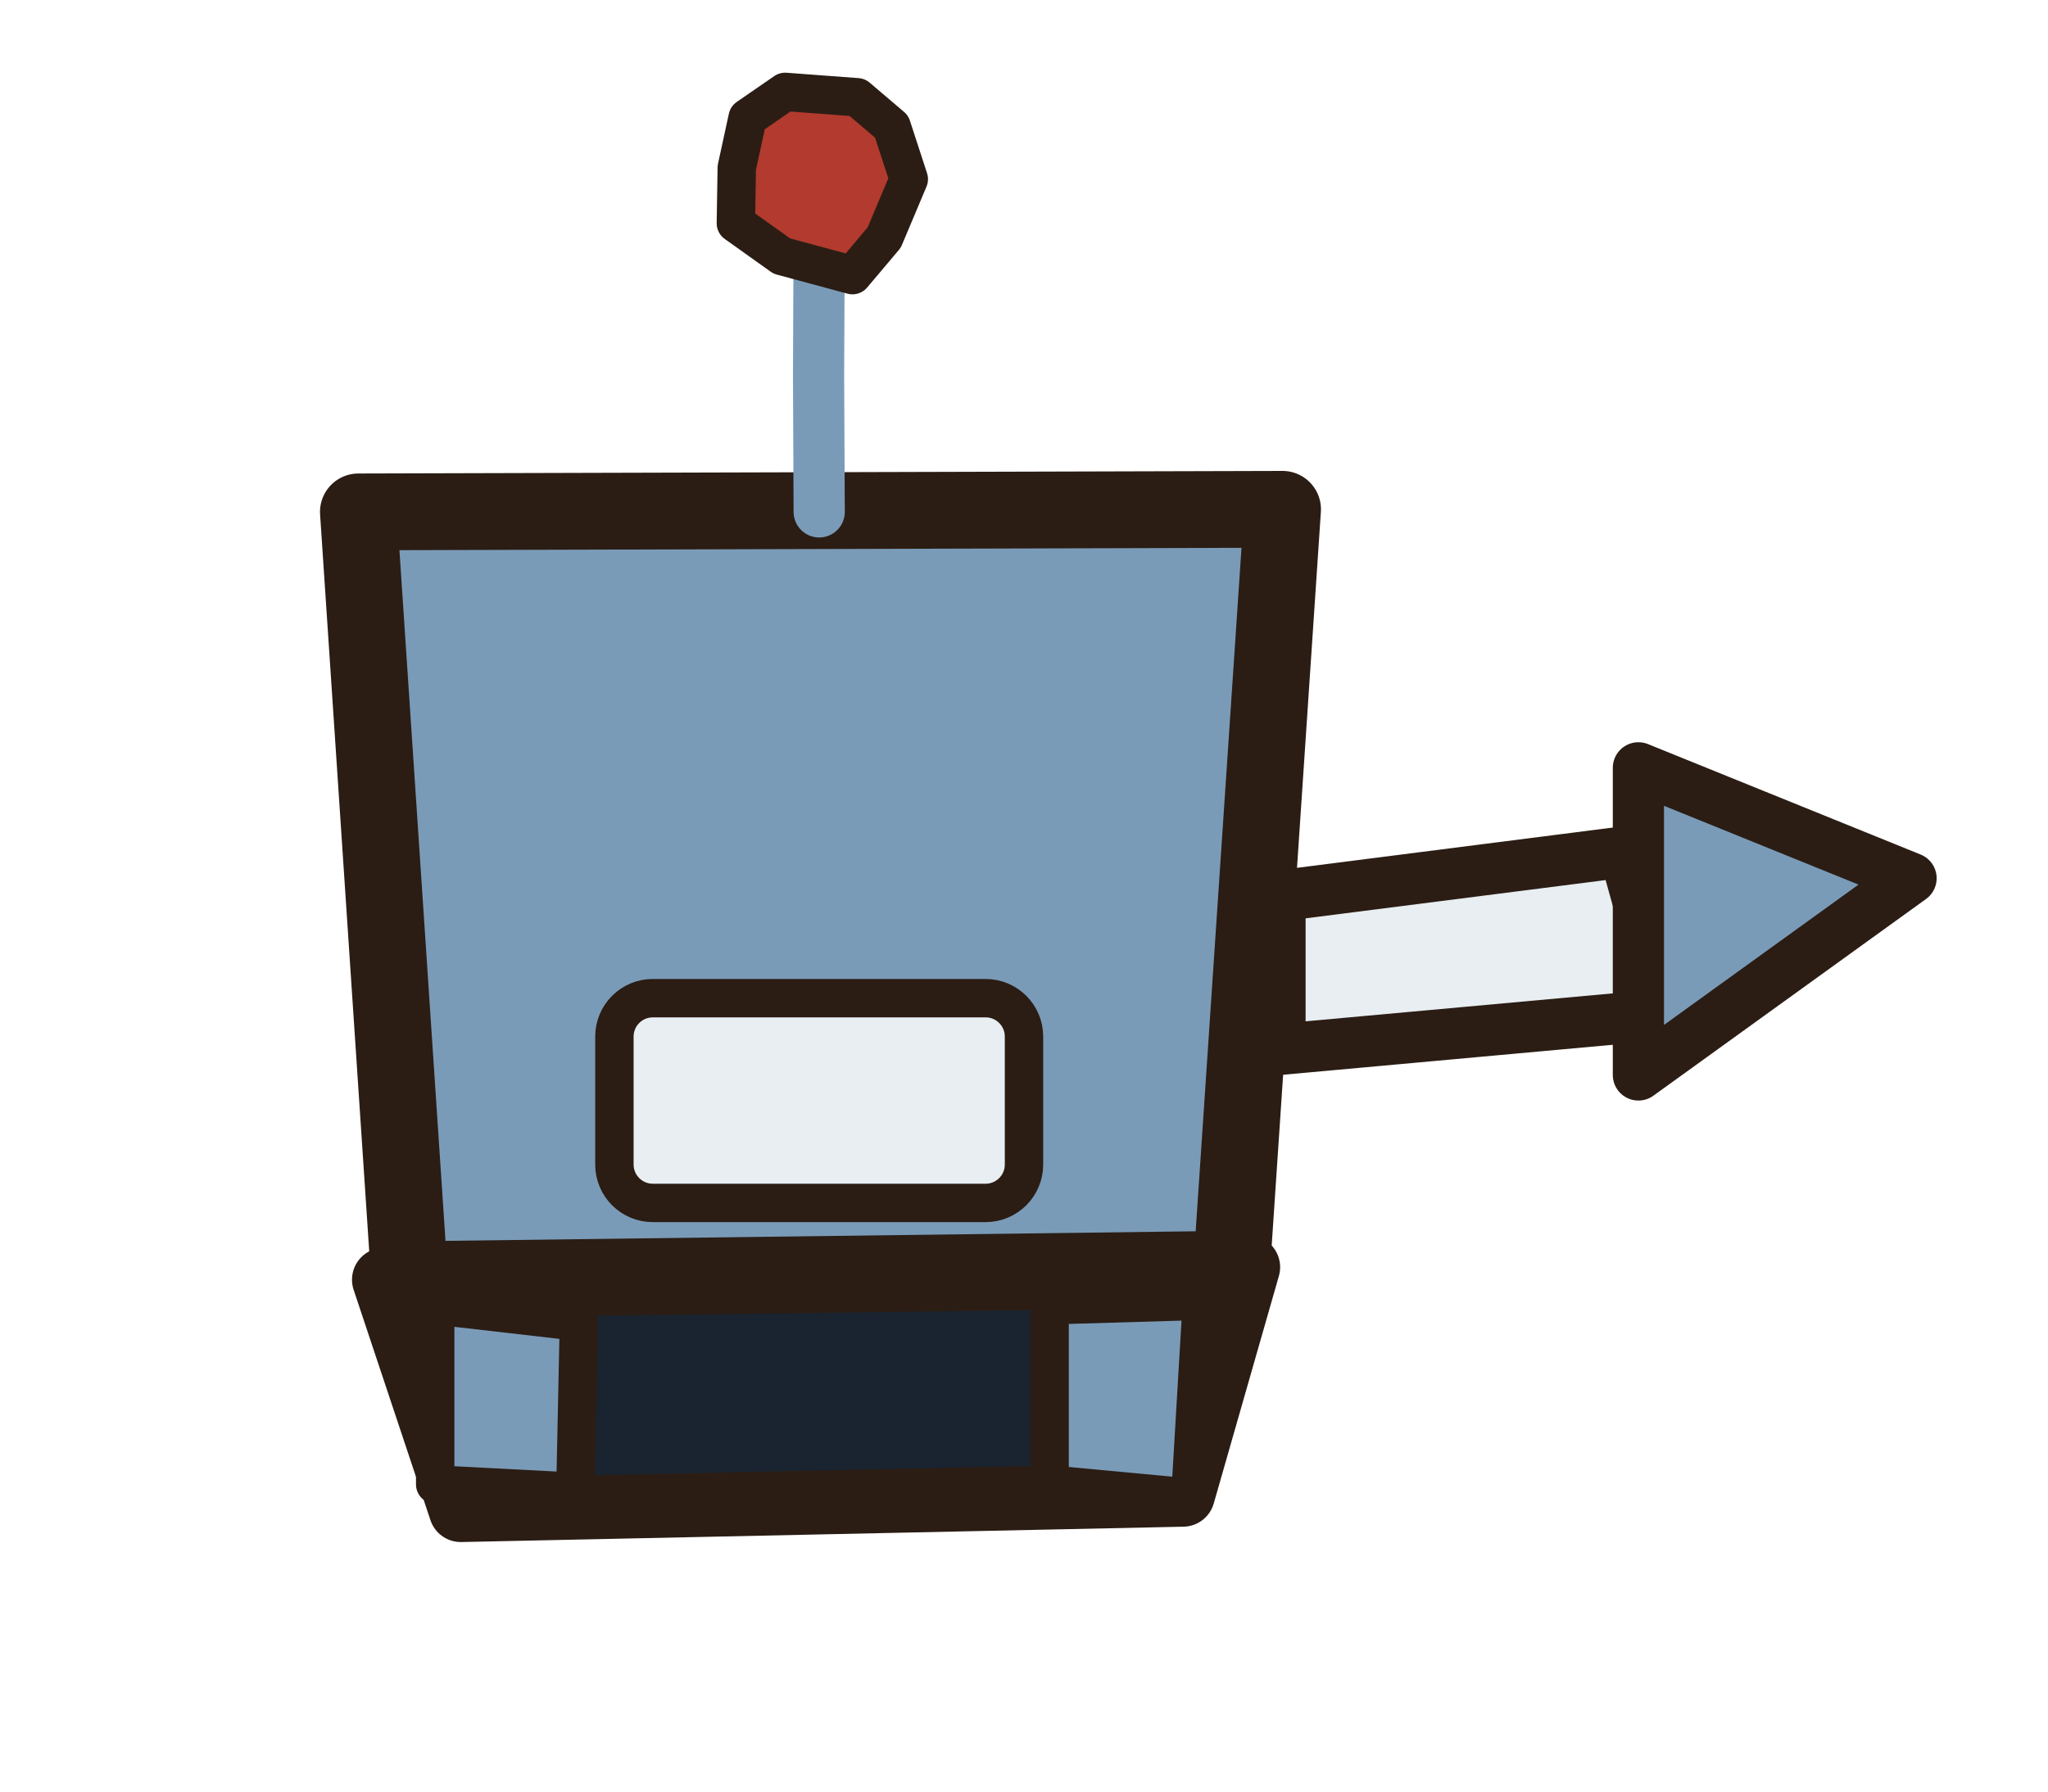
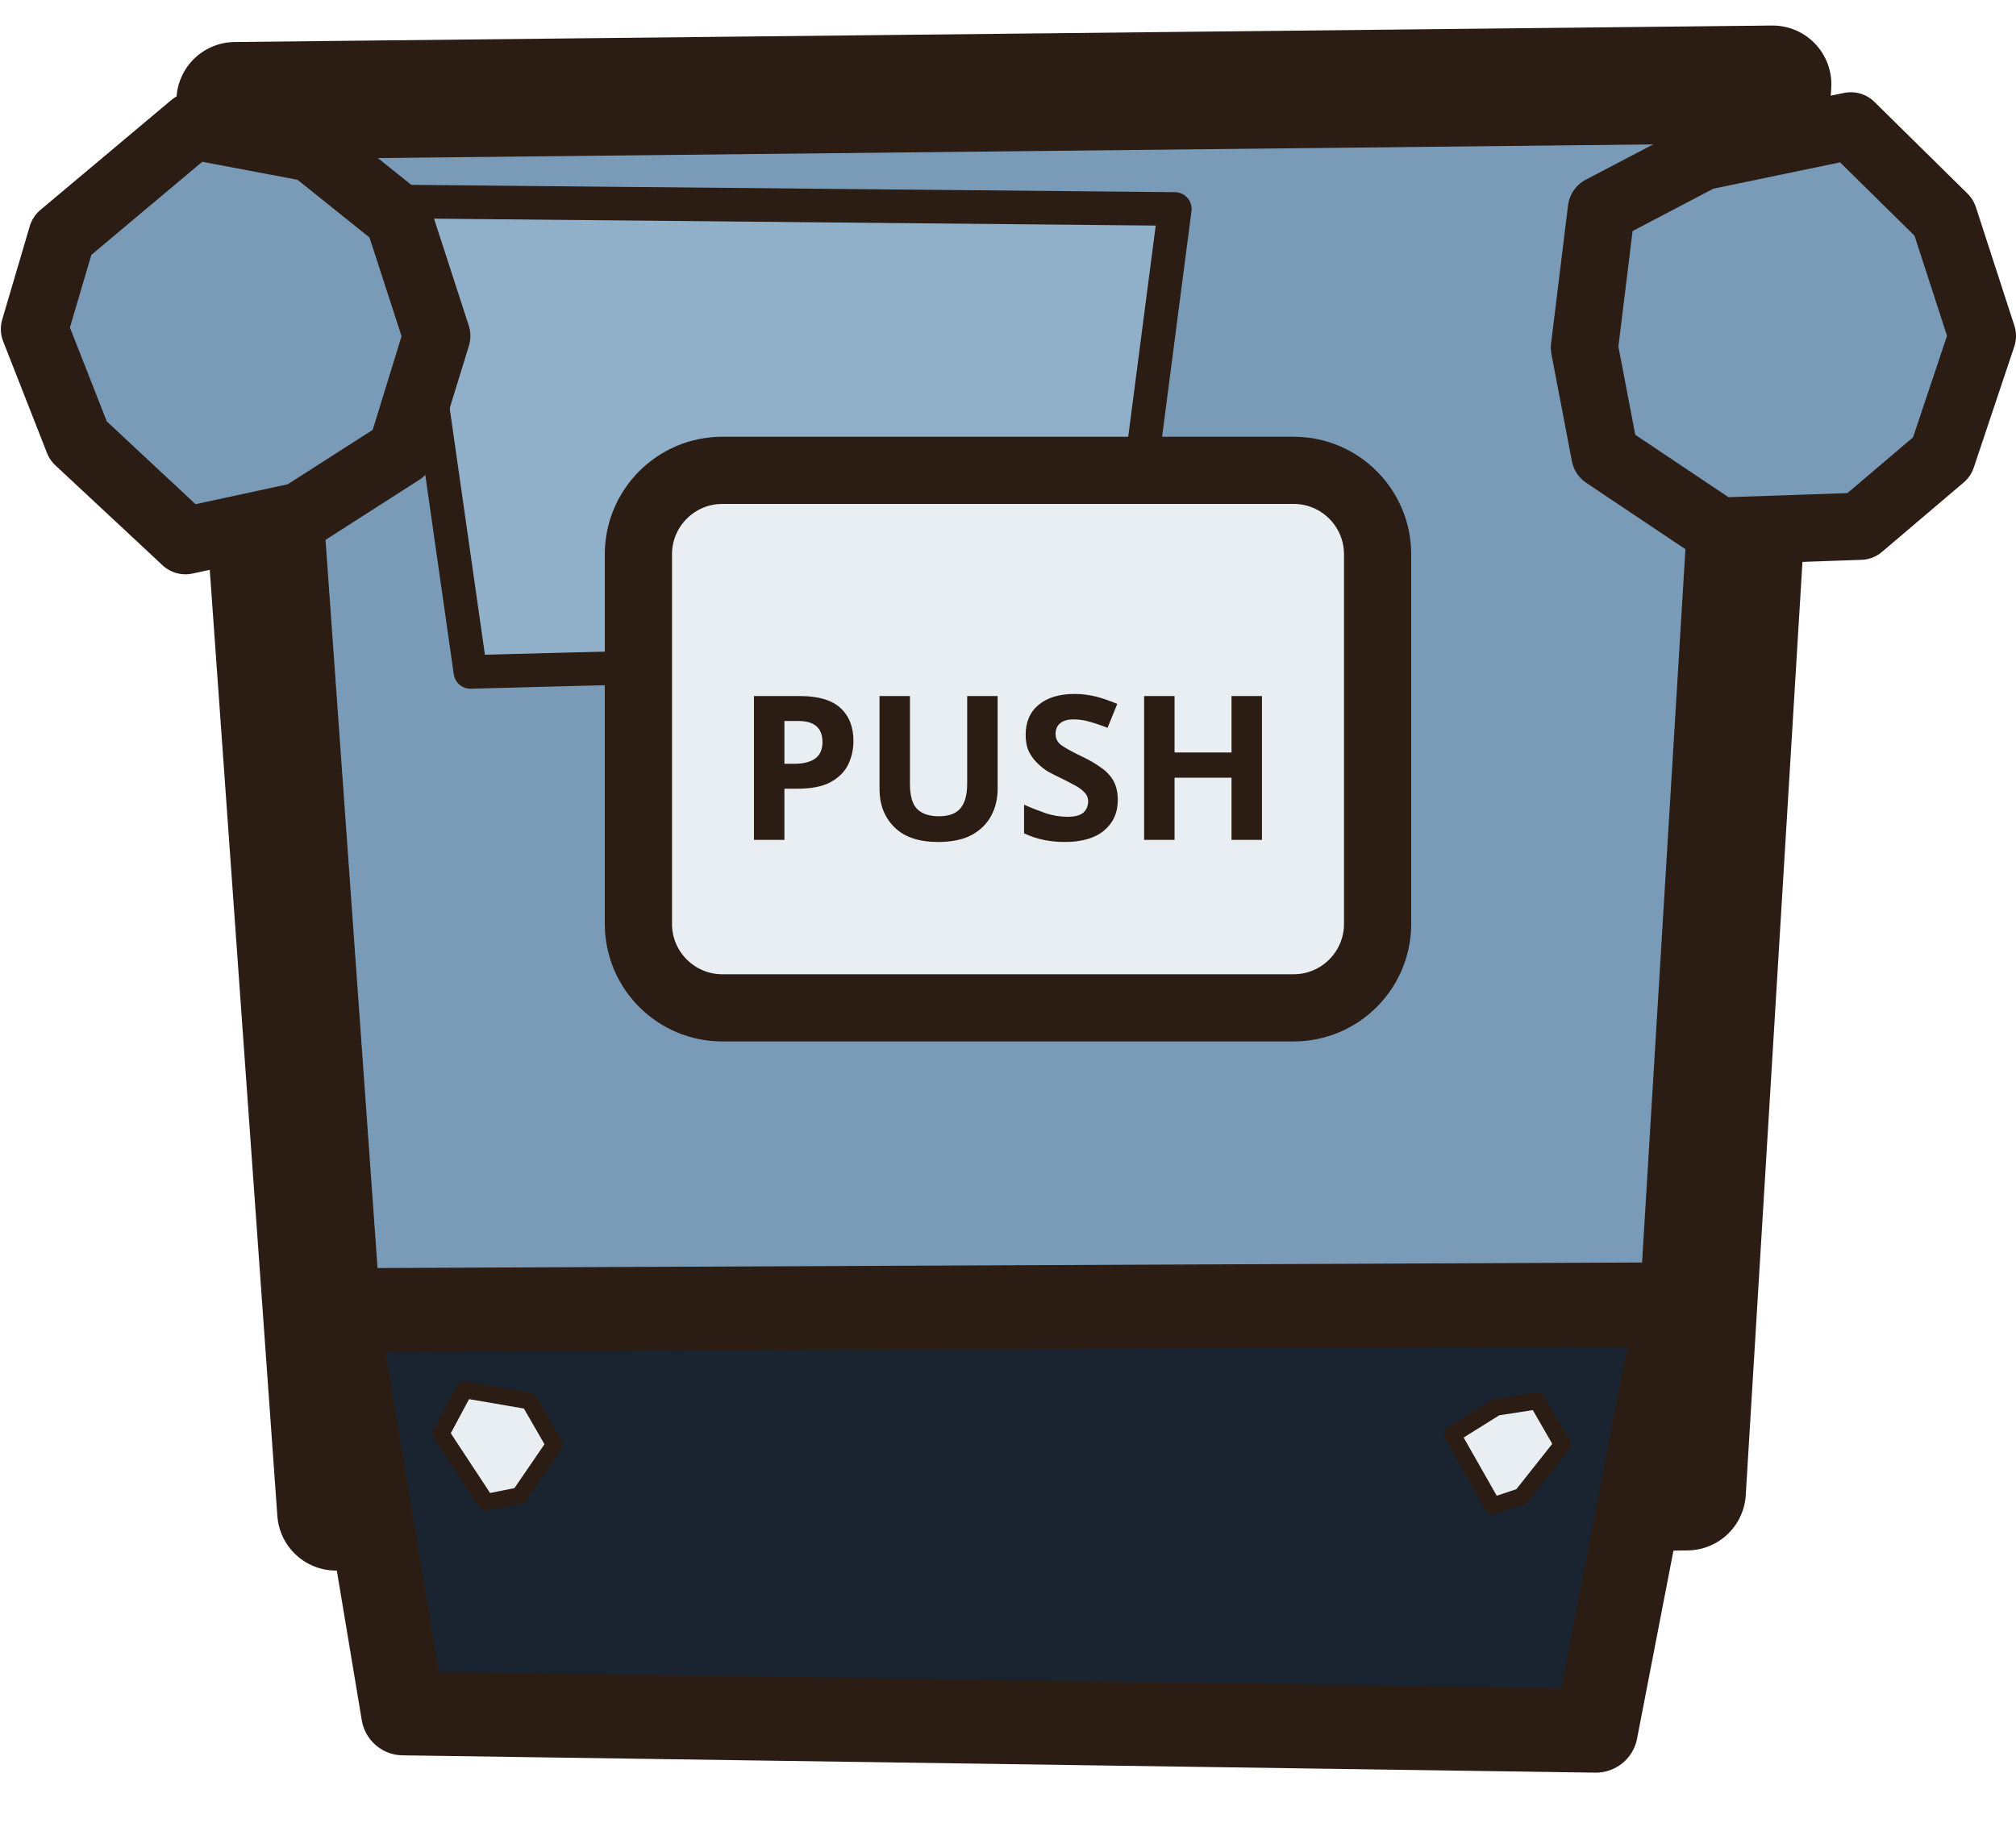
- <svg xmlns="http://www.w3.org/2000/svg" width="160" height="140" viewBox="0 0 160 140">
+ <svg xmlns="http://www.w3.org/2000/svg" width="120" height="110" viewBox="0 0 120 110">
  <g>
-     <path d="M 30.00 100.00 L 97.51 99.02 L 92.42 116.80 L 36.00 118.00 Z" fill="#1A2430" stroke="#2B1D14" stroke-width="5" stroke-linejoin="round" stroke-linecap="round" />
-     <path d="M 34.00 102.00 L 45.23 103.29 L 44.95 116.57 L 34.00 116.00 Z" fill="#7A9BB8" stroke="#2B1D14" stroke-width="3" stroke-linejoin="round" stroke-linecap="round" />
-     <path d="M 82.00 102.00 L 93.90 101.65 L 92.99 117.03 L 82.00 116.00 Z" fill="#7A9BB8" stroke="#2B1D14" stroke-width="3" stroke-linejoin="round" stroke-linecap="round" />
-     <path d="M 28.00 40.00 L 100.20 39.80 L 96.22 99.18 L 32.00 100.00 Z" fill="#7A9BB8" stroke="#2B1D14" stroke-width="6" stroke-linejoin="round" stroke-linecap="round" />
-     <rect x="48.0" y="78.0" width="32.0" height="16.0" rx="3" fill="#E8EEF2" stroke="#2B1D14" stroke-width="3" />
-     <path d="M 64.00 40.00 L 63.95 29.31 L 64.00 18.00" fill="none" stroke="#7A9BB8" stroke-width="4" stroke-linecap="round" />
-     <path d="M 71.00 14.00 L 69.08 18.56 L 66.60 21.50 L 61.08 20.01 L 57.49 17.45 L 57.56 13.11 L 58.41 9.20 L 61.34 7.18 L 66.97 7.60 L 69.66 9.89 Z" fill="#B23A2E" stroke="#2B1D14" stroke-width="3" stroke-linejoin="round" stroke-linecap="round" />
-     <path d="M 100.00 70.00 L 126.90 66.57 L 130.43 79.23 L 100.00 82.00 Z" fill="#E8EEF2" stroke="#2B1D14" stroke-width="4" stroke-linejoin="round" stroke-linecap="round" />
-     <path d="M 128.00 60.00 L 149.30 68.63 L 128.00 84.00 Z" fill="#7A9BB8" stroke="#2B1D14" stroke-width="4" stroke-linejoin="round" stroke-linecap="round" />
+     <path d="M 14.00 6.00 L 105.51 5.02 L 100.42 88.80 L 20.00 90.00 Z" fill="#7A9BB8" stroke="#2B1D14" stroke-width="7" stroke-linejoin="round" stroke-linecap="round" />
+     <path d="M 24.00 12.00 L 69.93 12.44 L 66.47 39.00 L 28.00 40.00 Z" fill="#8FB0C8" stroke="#2B1D14" stroke-width="2" stroke-linejoin="round" stroke-linecap="round" />
+     <rect x="38.0" y="28.0" width="44.0" height="32.0" rx="5" fill="#E8EEF2" stroke="#2B1D14" stroke-width="4" />
+     <text x="60" y="50" text-anchor="middle" font-size="12" font-weight="700" font-family="sans-serif" fill="#2B1D14">PUSH</text>
+     <path d="M 20.00 78.00 L 99.90 77.65 L 94.99 103.03 L 24.00 102.00 Z" fill="#1A2430" stroke="#2B1D14" stroke-width="5" stroke-linejoin="round" stroke-linecap="round" />
+     <path d="M 33.00 86.00 L 30.92 89.04 L 28.94 89.44 L 26.25 85.35 L 27.65 82.74 L 31.50 83.40 Z" fill="#E8EEF2" stroke="#2B1D14" stroke-width="1" stroke-linejoin="round" stroke-linecap="round" />
+     <path d="M 93.00 86.00 L 90.56 89.08 L 88.86 89.65 L 86.45 85.41 L 89.06 83.78 L 91.50 83.40 Z" fill="#E8EEF2" stroke="#2B1D14" stroke-width="1" stroke-linejoin="round" stroke-linecap="round" />
+     <path d="M 26.00 20.00 L 23.88 26.88 L 17.90 30.71 L 11.04 32.19 L 4.66 26.24 L 2.05 19.59 L 3.69 14.03 L 11.48 7.49 L 18.57 8.83 L 23.71 12.95 Z" fill="#7A9BB8" stroke="#2B1D14" stroke-width="4" stroke-linejoin="round" stroke-linecap="round" />
+     <path d="M 118.00 20.00 L 115.59 27.20 L 110.73 31.33 L 102.31 31.62 L 95.53 27.08 L 94.31 20.70 L 95.32 12.47 L 101.31 9.33 L 110.17 7.49 L 115.71 12.95 Z" fill="#7A9BB8" stroke="#2B1D14" stroke-width="4" stroke-linejoin="round" stroke-linecap="round" />
  </g>
</svg>
